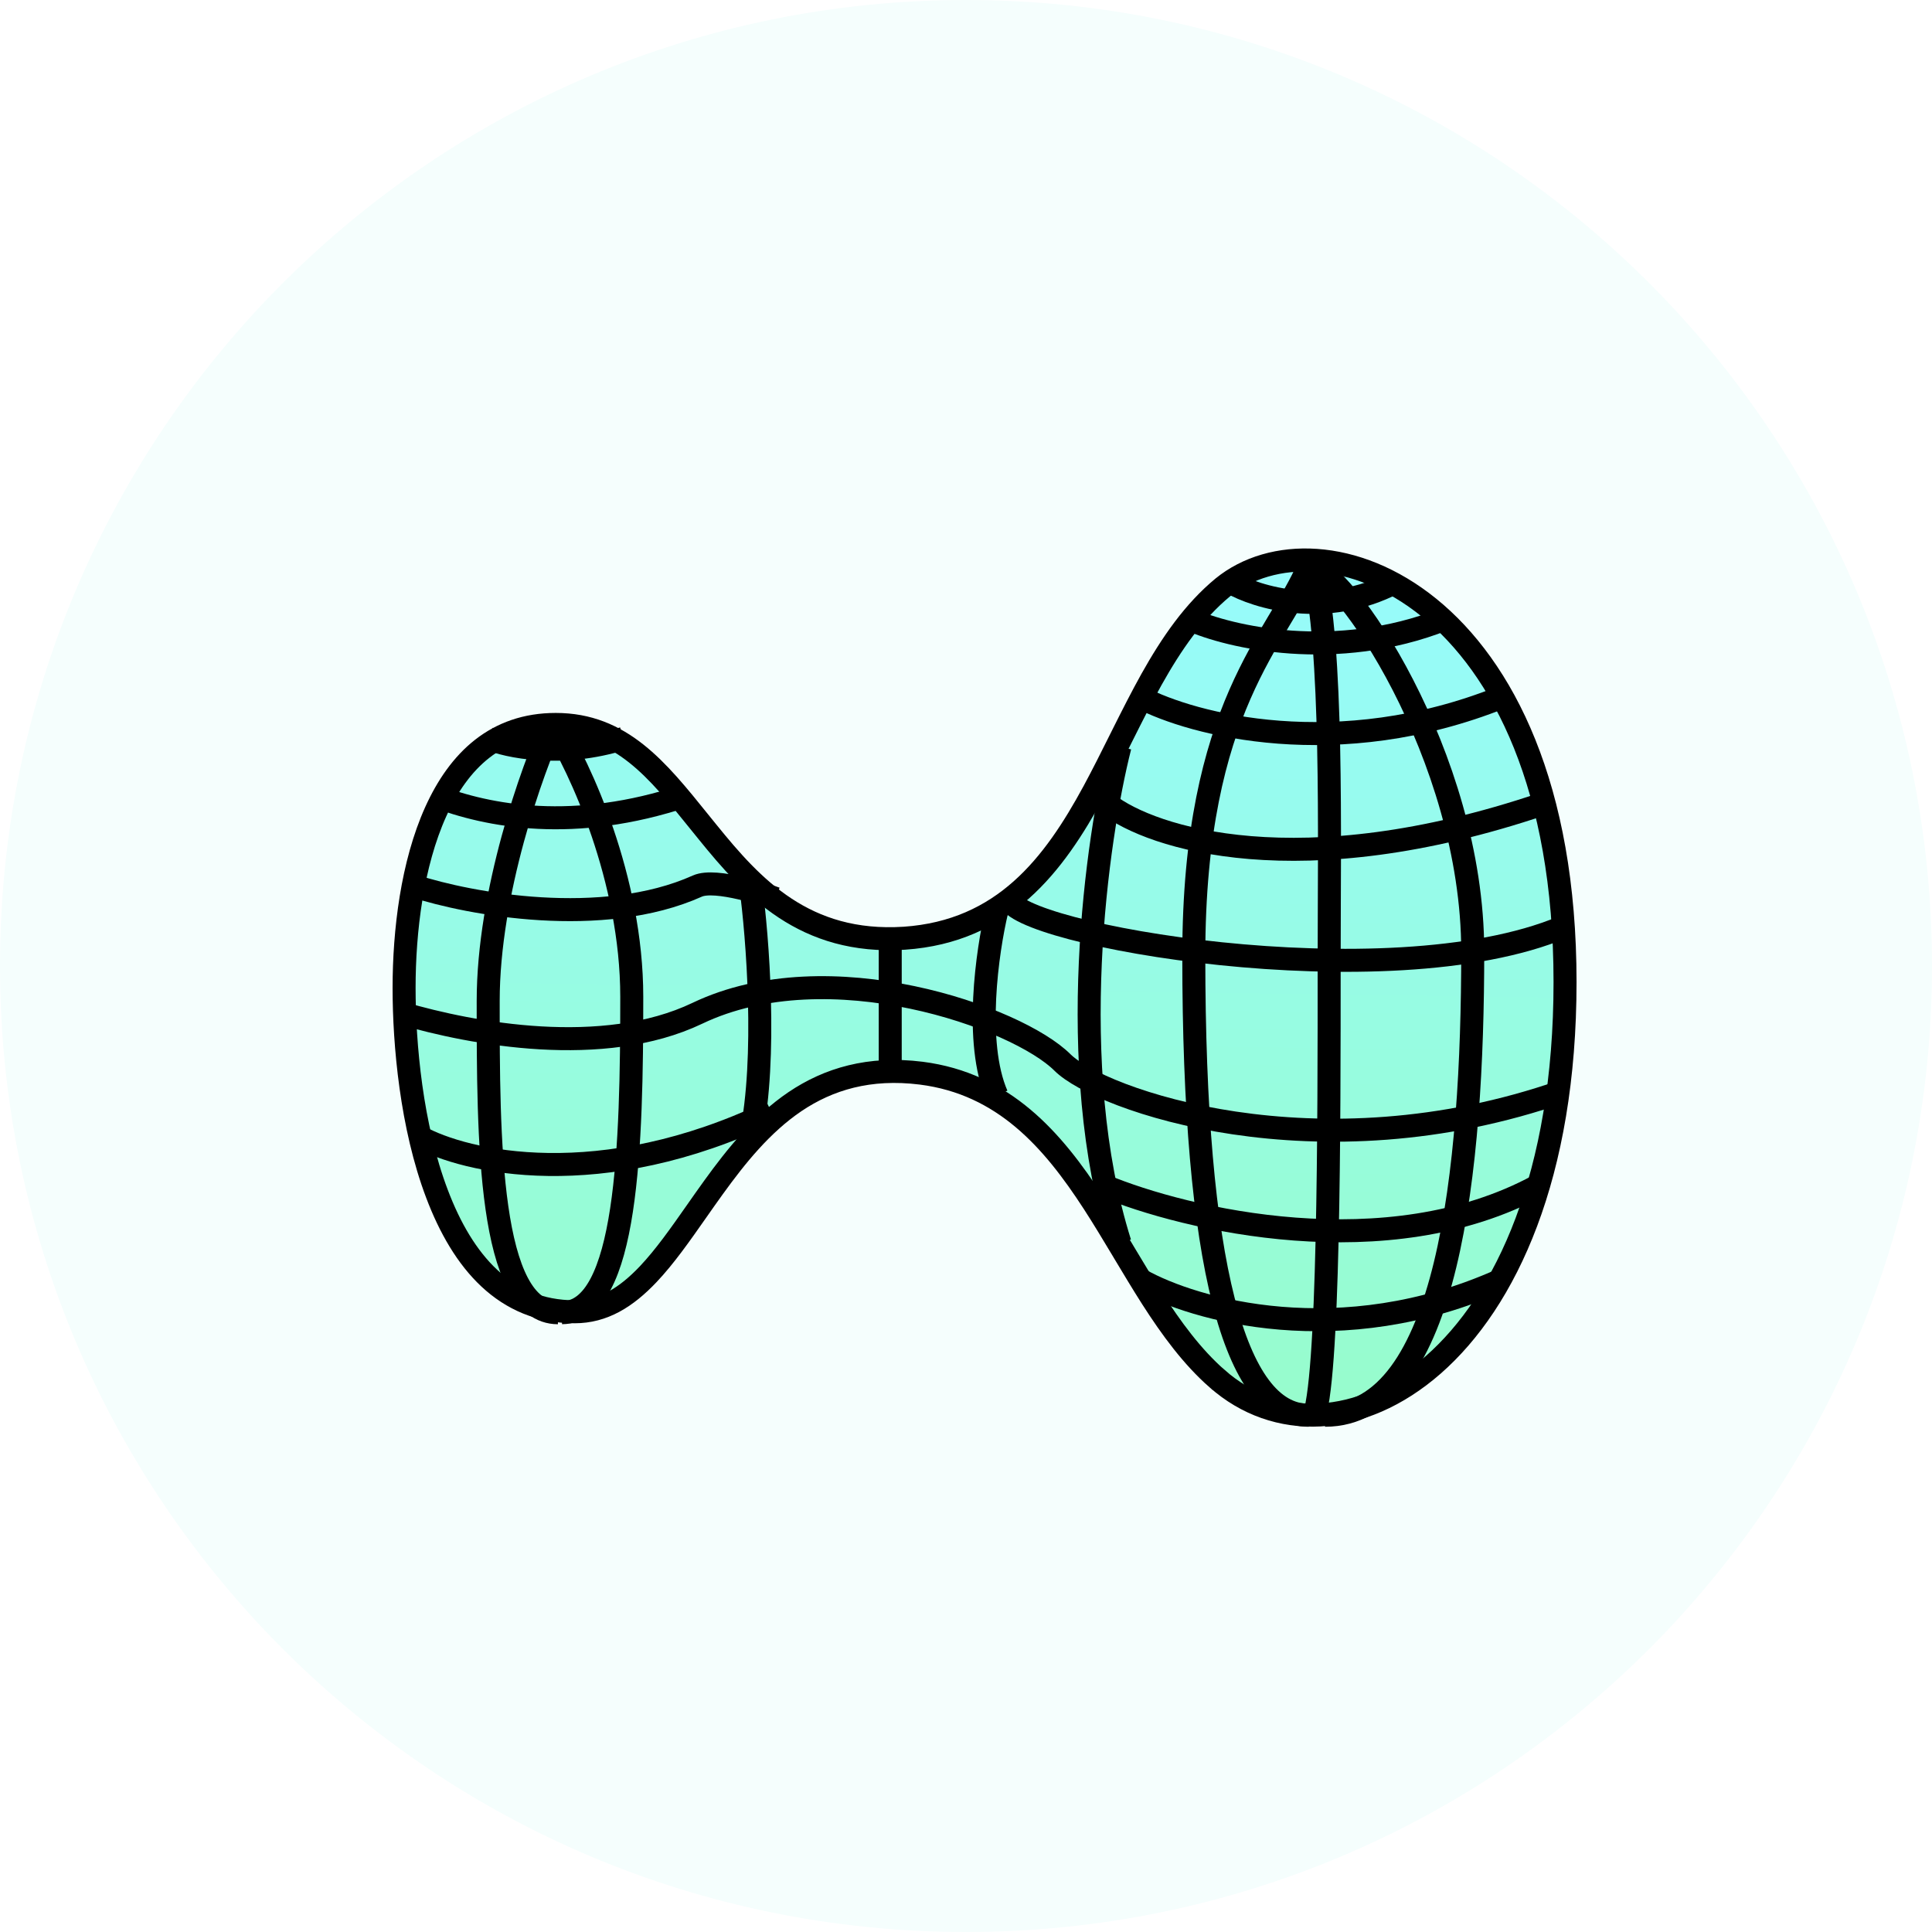
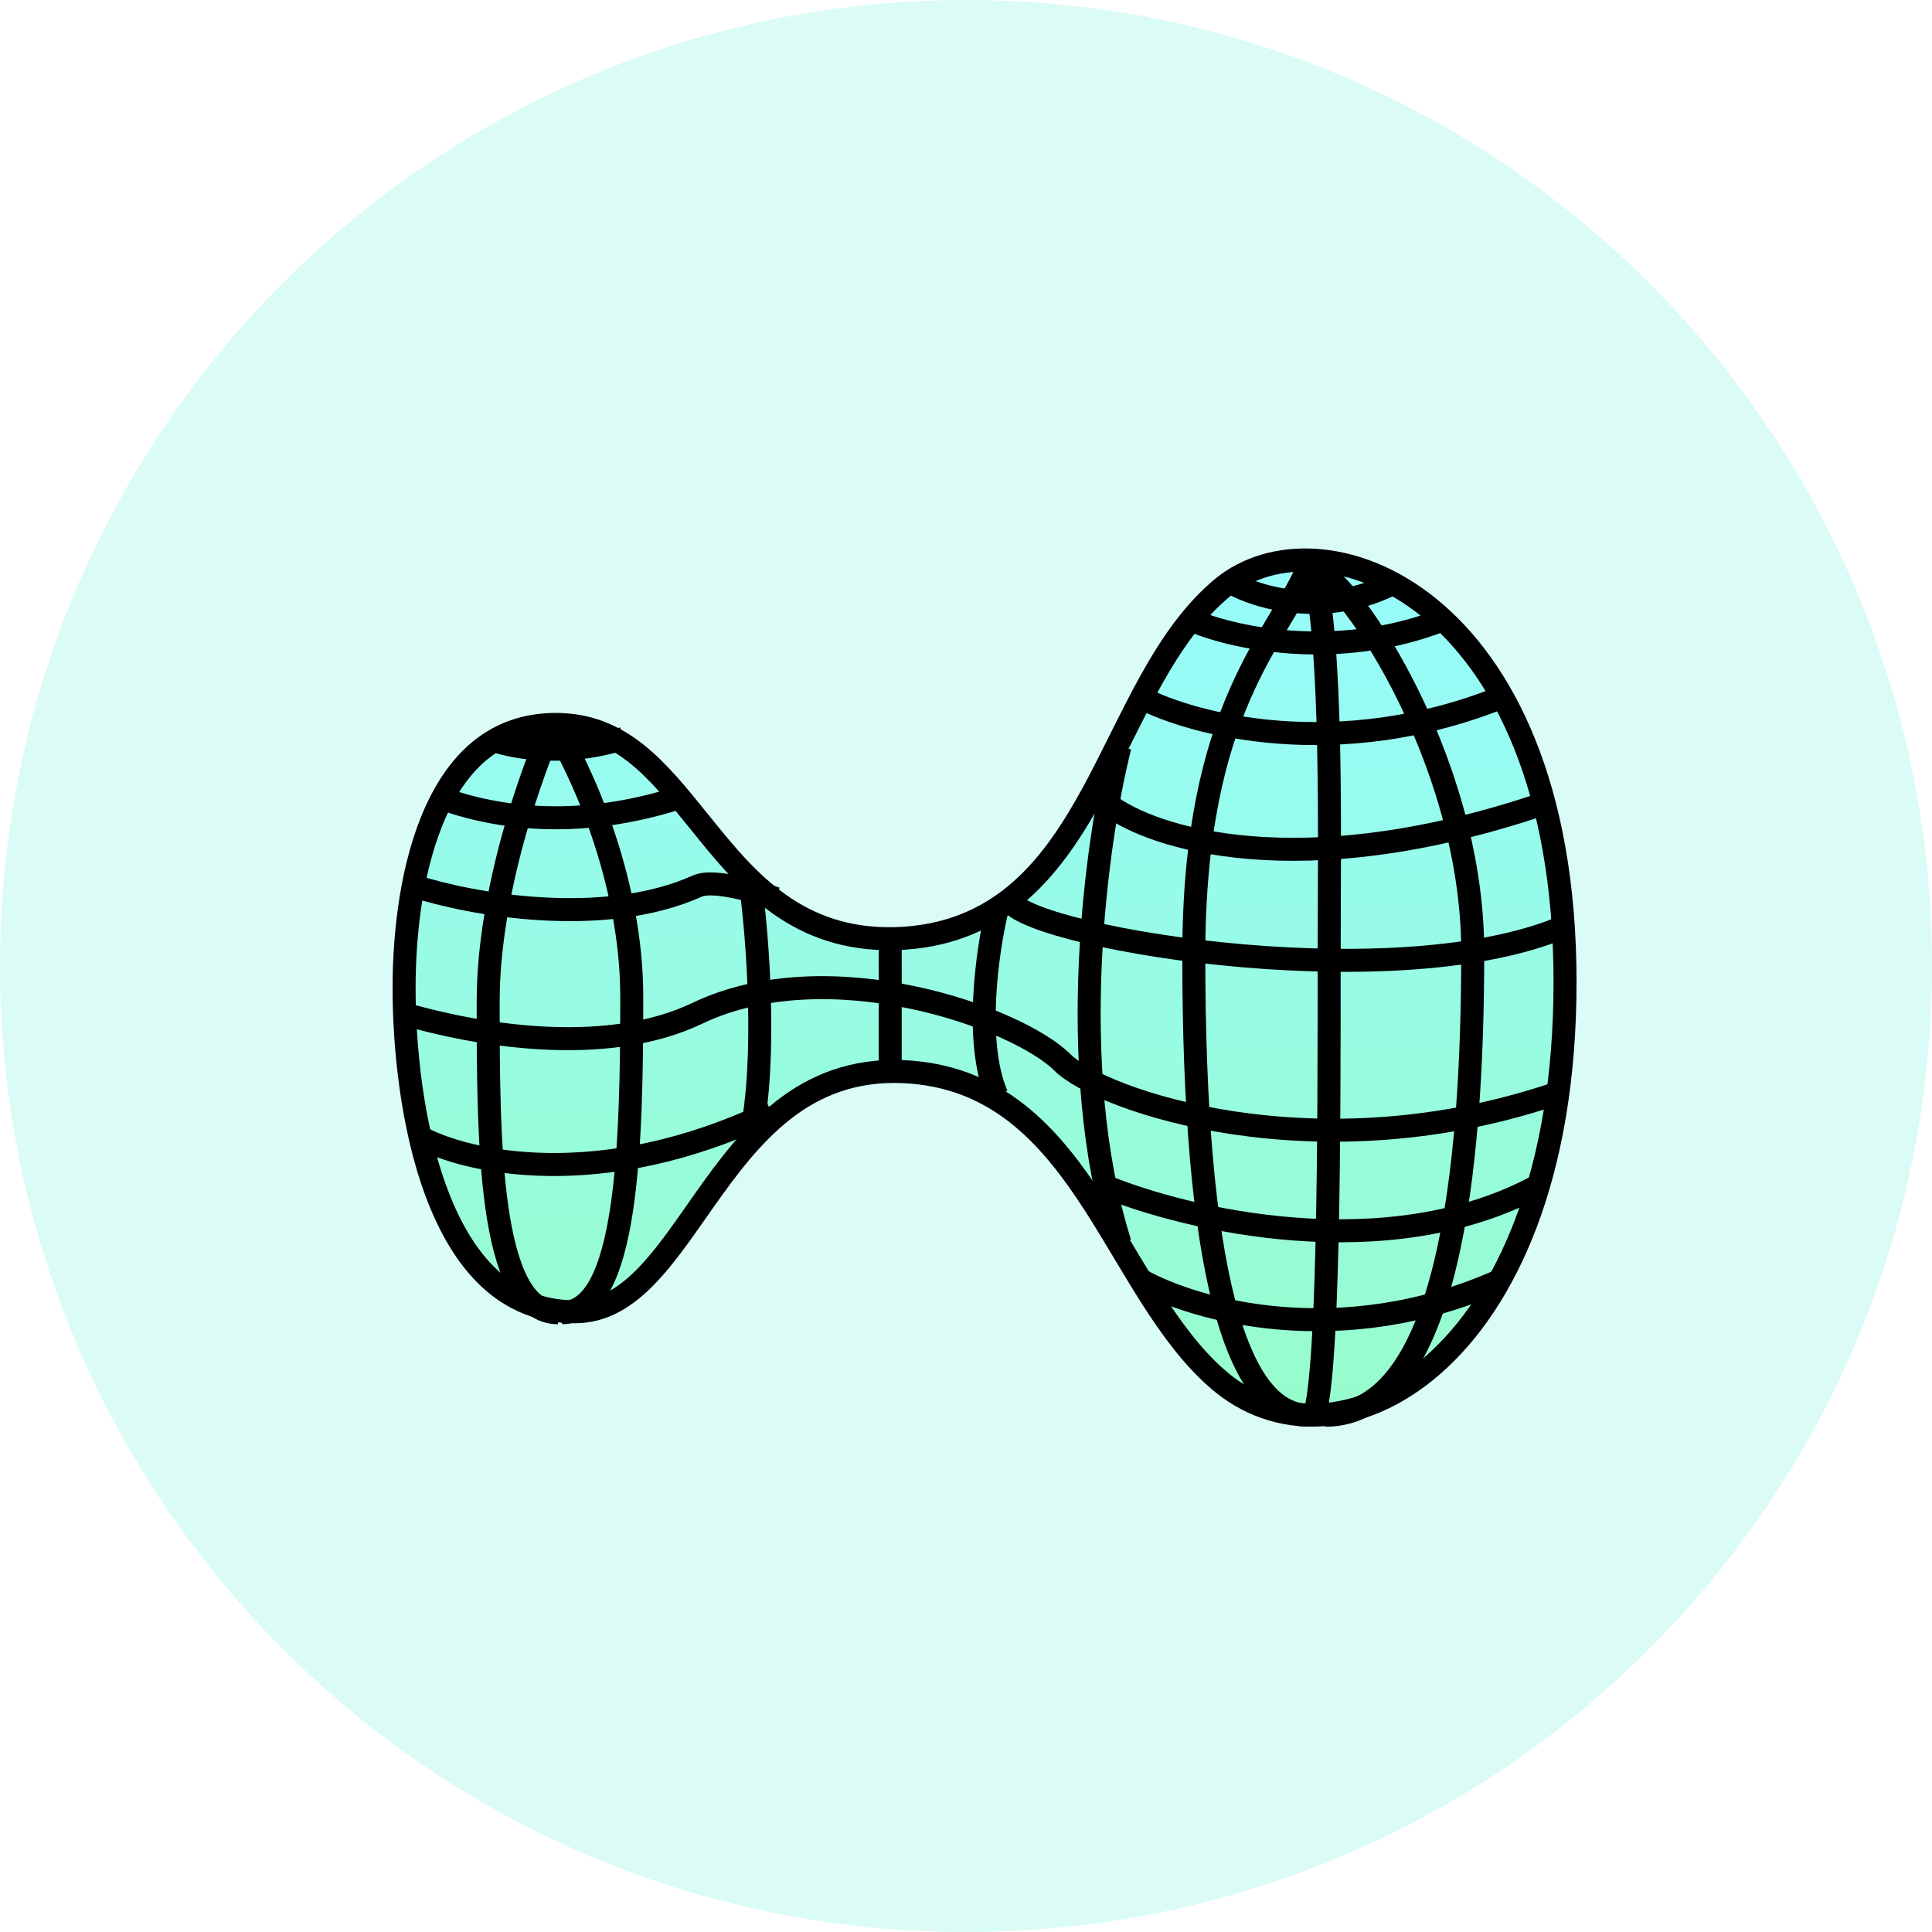
<svg xmlns="http://www.w3.org/2000/svg" width="32" height="32" viewBox="0 0 32 32" fill="none">
-   <circle cx="16" cy="16" r="16" fill="#F5FEFD" />
+   <circle cx="16" cy="16" r="16" fill="rgb(219 251 246)" />
  <path d="M20.16 22.835L20.159 22.835C19.748 22.474 19.404 22.008 19.077 21.497C18.922 21.254 18.772 21.003 18.62 20.75L18.597 20.711C18.438 20.446 18.277 20.177 18.109 19.918C17.438 18.884 16.628 17.949 15.258 17.775C14.396 17.667 13.722 17.873 13.168 18.246C12.621 18.616 12.196 19.144 11.819 19.666C11.721 19.801 11.627 19.936 11.535 20.067C11.265 20.452 11.013 20.812 10.737 21.104C10.371 21.49 9.991 21.727 9.518 21.727C8.368 21.727 7.663 20.898 7.238 19.774C6.813 18.654 6.693 17.294 6.693 16.365C6.693 15.417 6.827 14.31 7.216 13.447C7.602 12.591 8.223 11.999 9.205 11.999C10.285 11.999 10.886 12.746 11.579 13.607C11.626 13.665 11.672 13.723 11.72 13.781C12.461 14.696 13.326 15.645 14.977 15.54H14.978C16.624 15.427 17.455 14.328 18.116 13.108C18.266 12.83 18.41 12.542 18.552 12.257L18.593 12.175C18.75 11.861 18.906 11.552 19.072 11.254C19.405 10.659 19.774 10.125 20.254 9.729C21.056 9.075 22.451 9.077 23.672 10.067C24.887 11.053 25.922 13.023 25.922 16.266C25.922 19.469 24.942 21.551 23.739 22.606C22.54 23.657 21.126 23.692 20.16 22.835Z" fill="url(#paint0_linear_3660_3727)" stroke="black" stroke-width="0.381" />
  <path d="M8.086 12.23C8.403 12.366 9.295 12.556 10.328 12.23M7.203 13.181C8.086 13.521 9.513 13.793 11.347 13.181M6.863 14.676C7.769 14.971 9.975 15.383 11.551 14.676C11.854 14.54 12.729 14.835 12.842 14.88M6.659 16.783C7.814 17.122 9.989 17.53 11.551 16.783C13.728 15.742 16.852 16.852 17.598 17.598C18.21 18.209 21.811 19.5 25.888 18.073" stroke="black" stroke-width="0.381" />
  <path d="M12.435 14.676C12.548 15.514 12.706 17.516 12.435 18.821M14.745 15.559V17.734M16.511 15.084C16.353 15.741 16.131 17.272 16.511 18.141M18.55 12.366C18.165 13.884 17.626 17.652 18.55 20.587M21.675 9.376C21.177 10.577 19.773 11.687 19.773 15.831C19.773 20.927 20.452 23.441 21.675 23.441M21.743 9.376C22.083 10.69 22.015 13.847 22.015 15.967C22.015 18.617 22.015 22.966 21.743 23.509" stroke="black" stroke-width="0.381" />
  <path d="M21.675 9.376C22.218 9.376 24.393 12.502 24.393 15.763C24.393 19.364 23.985 23.441 21.947 23.441" stroke="black" stroke-width="0.381" />
  <path d="M20.384 9.648C20.814 9.897 21.96 10.245 23.102 9.648M19.704 10.259C20.361 10.554 22.123 10.966 23.917 10.259M18.889 11.55C19.75 12.003 22.151 12.637 24.868 11.55M18.346 13.317C19.07 13.883 21.525 14.676 25.548 13.317M16.715 14.879C16.76 15.468 22.966 16.578 25.887 15.355M18.278 19.636C19.637 20.202 22.979 20.994 25.48 19.636M18.889 21.198C19.772 21.697 22.205 22.394 24.868 21.198M6.931 18.82C7.701 19.251 9.947 19.771 12.774 18.413" stroke="black" stroke-width="0.381" />
  <path d="M9.173 11.959C8.811 12.752 8.086 14.786 8.086 16.579C8.086 18.822 8.086 21.743 9.241 21.743" stroke="black" stroke-width="0.381" />
  <path d="M9.173 12.026C9.603 12.706 10.464 14.554 10.464 16.511C10.464 18.957 10.396 21.742 9.309 21.742" stroke="black" stroke-width="0.381" />
  <defs>
    <linearGradient id="paint0_linear_3660_3727" x1="15.017" y1="23.645" x2="15.22" y2="9.104" gradientUnits="userSpaceOnUse">
      <stop stop-color="#97FCCB" />
      <stop offset="1" stop-color="#97FBFC" />
    </linearGradient>
  </defs>
</svg>
